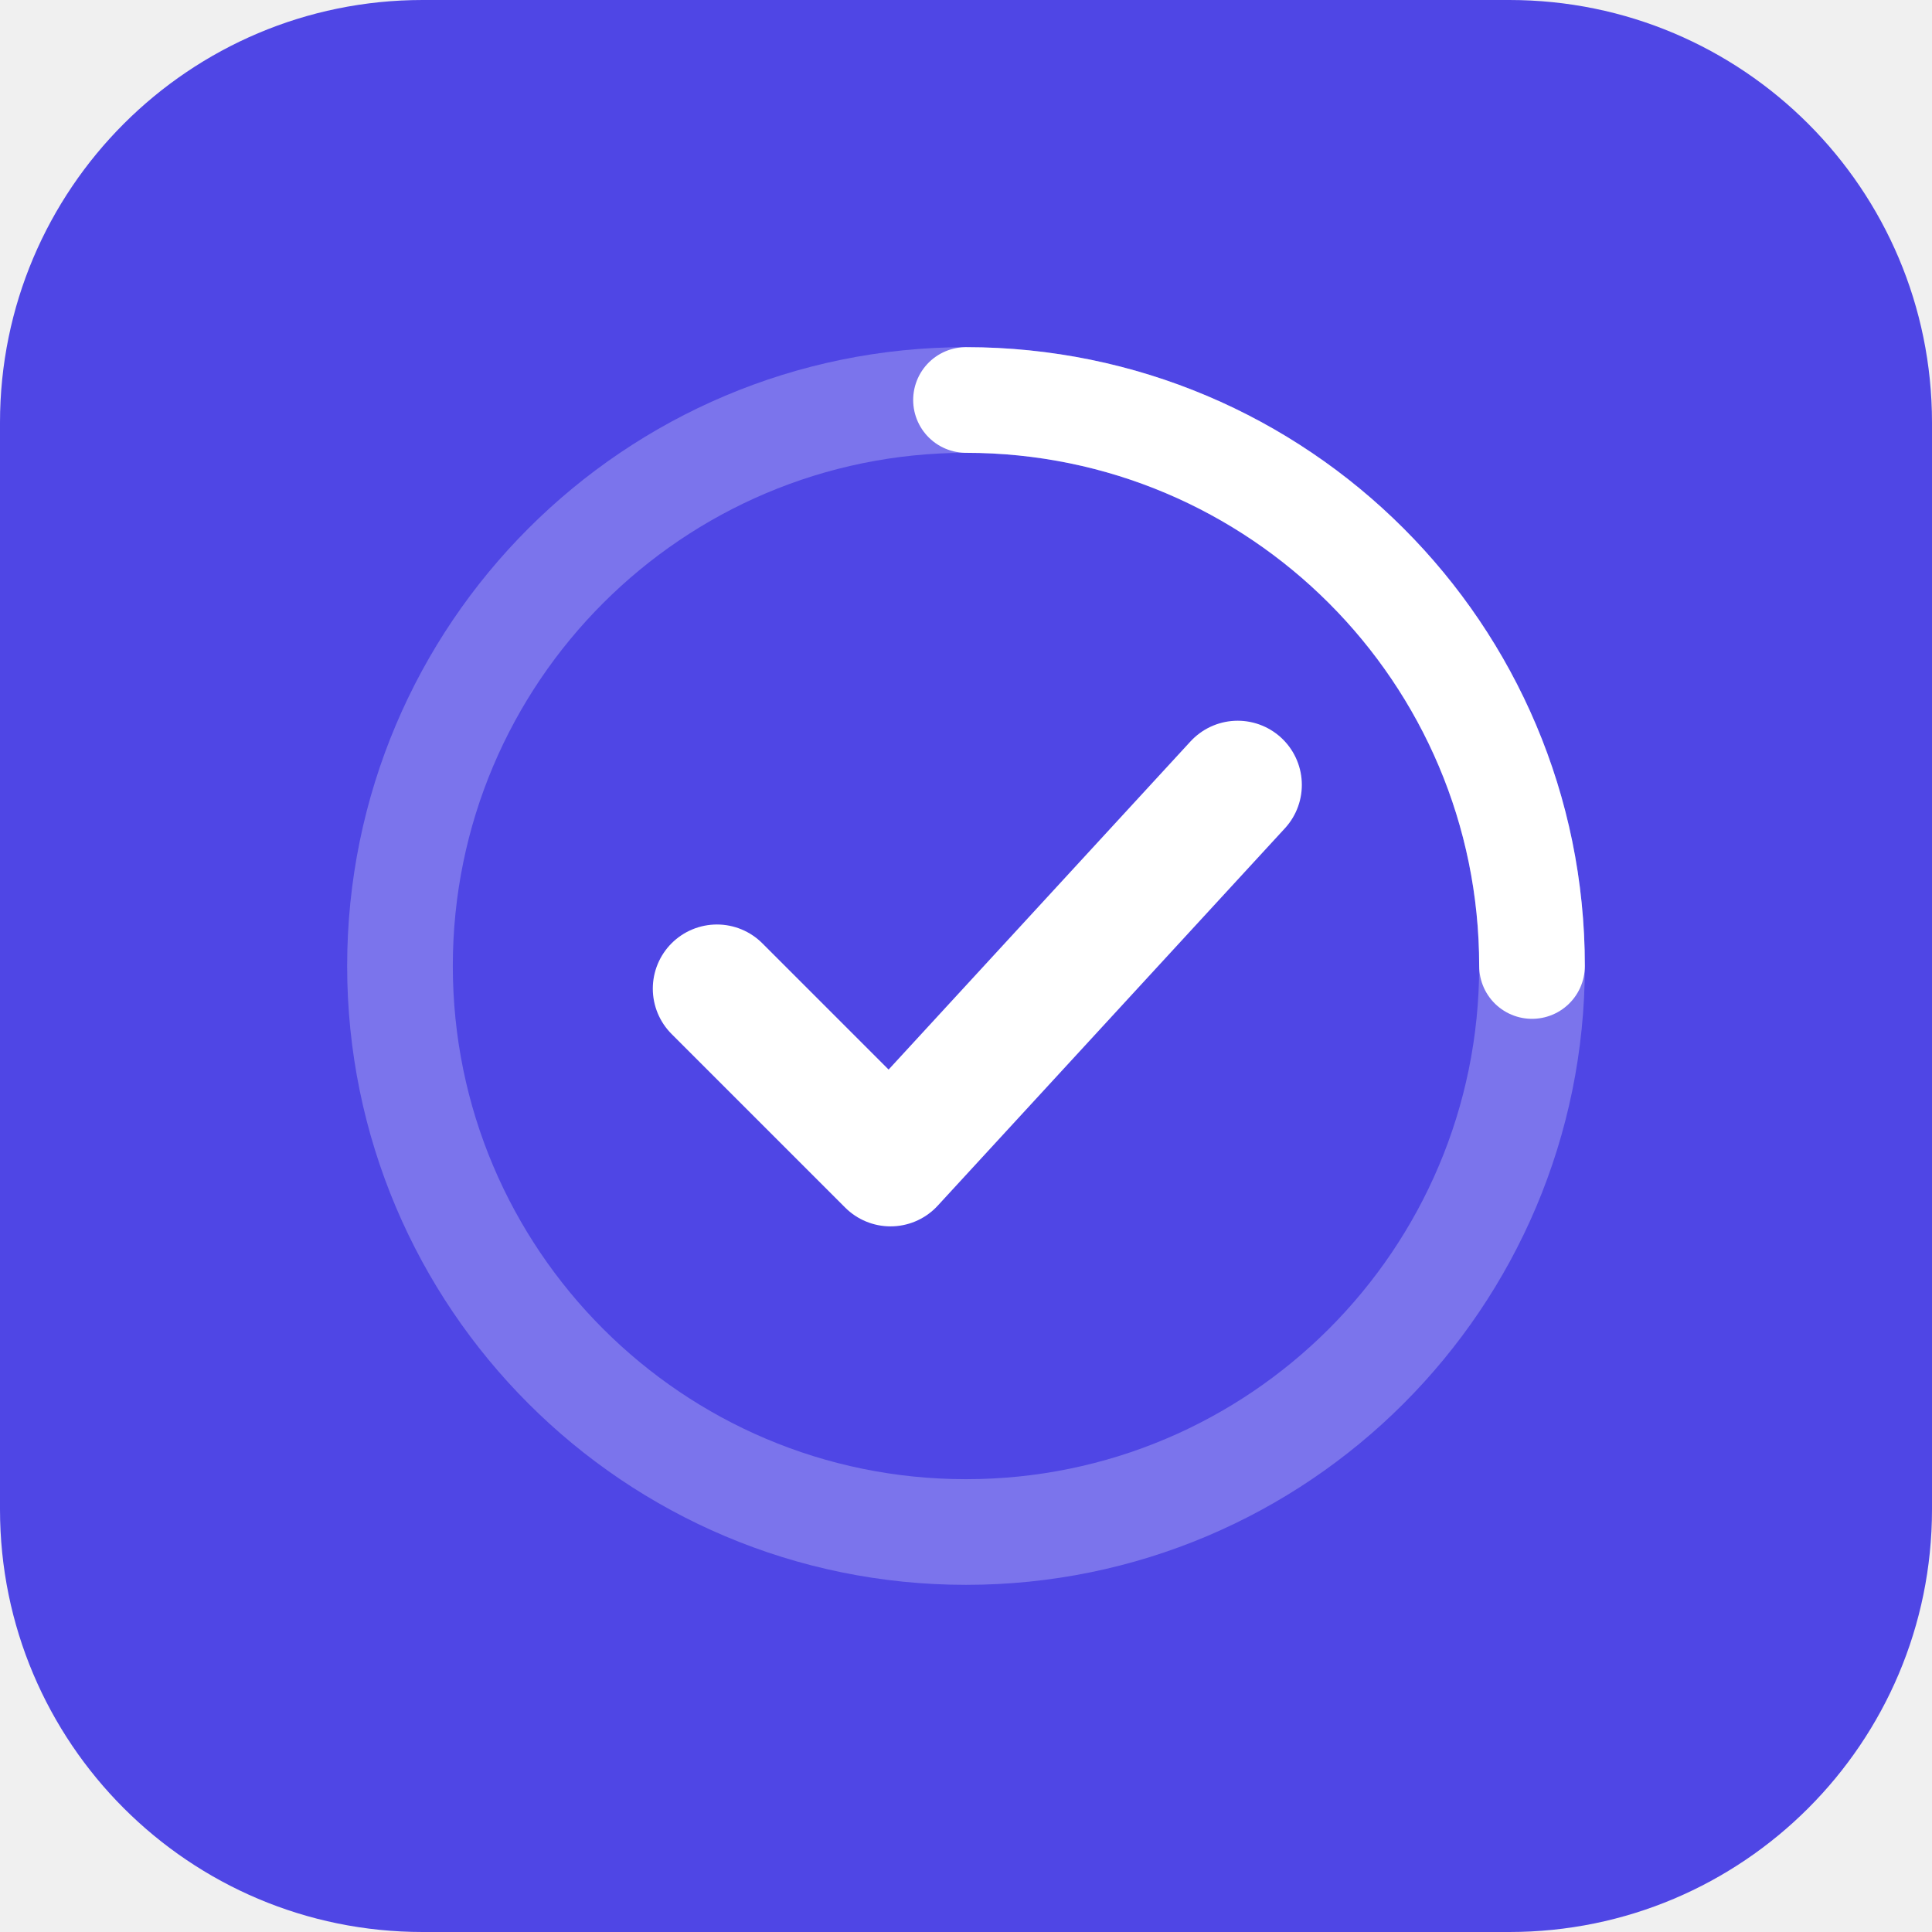
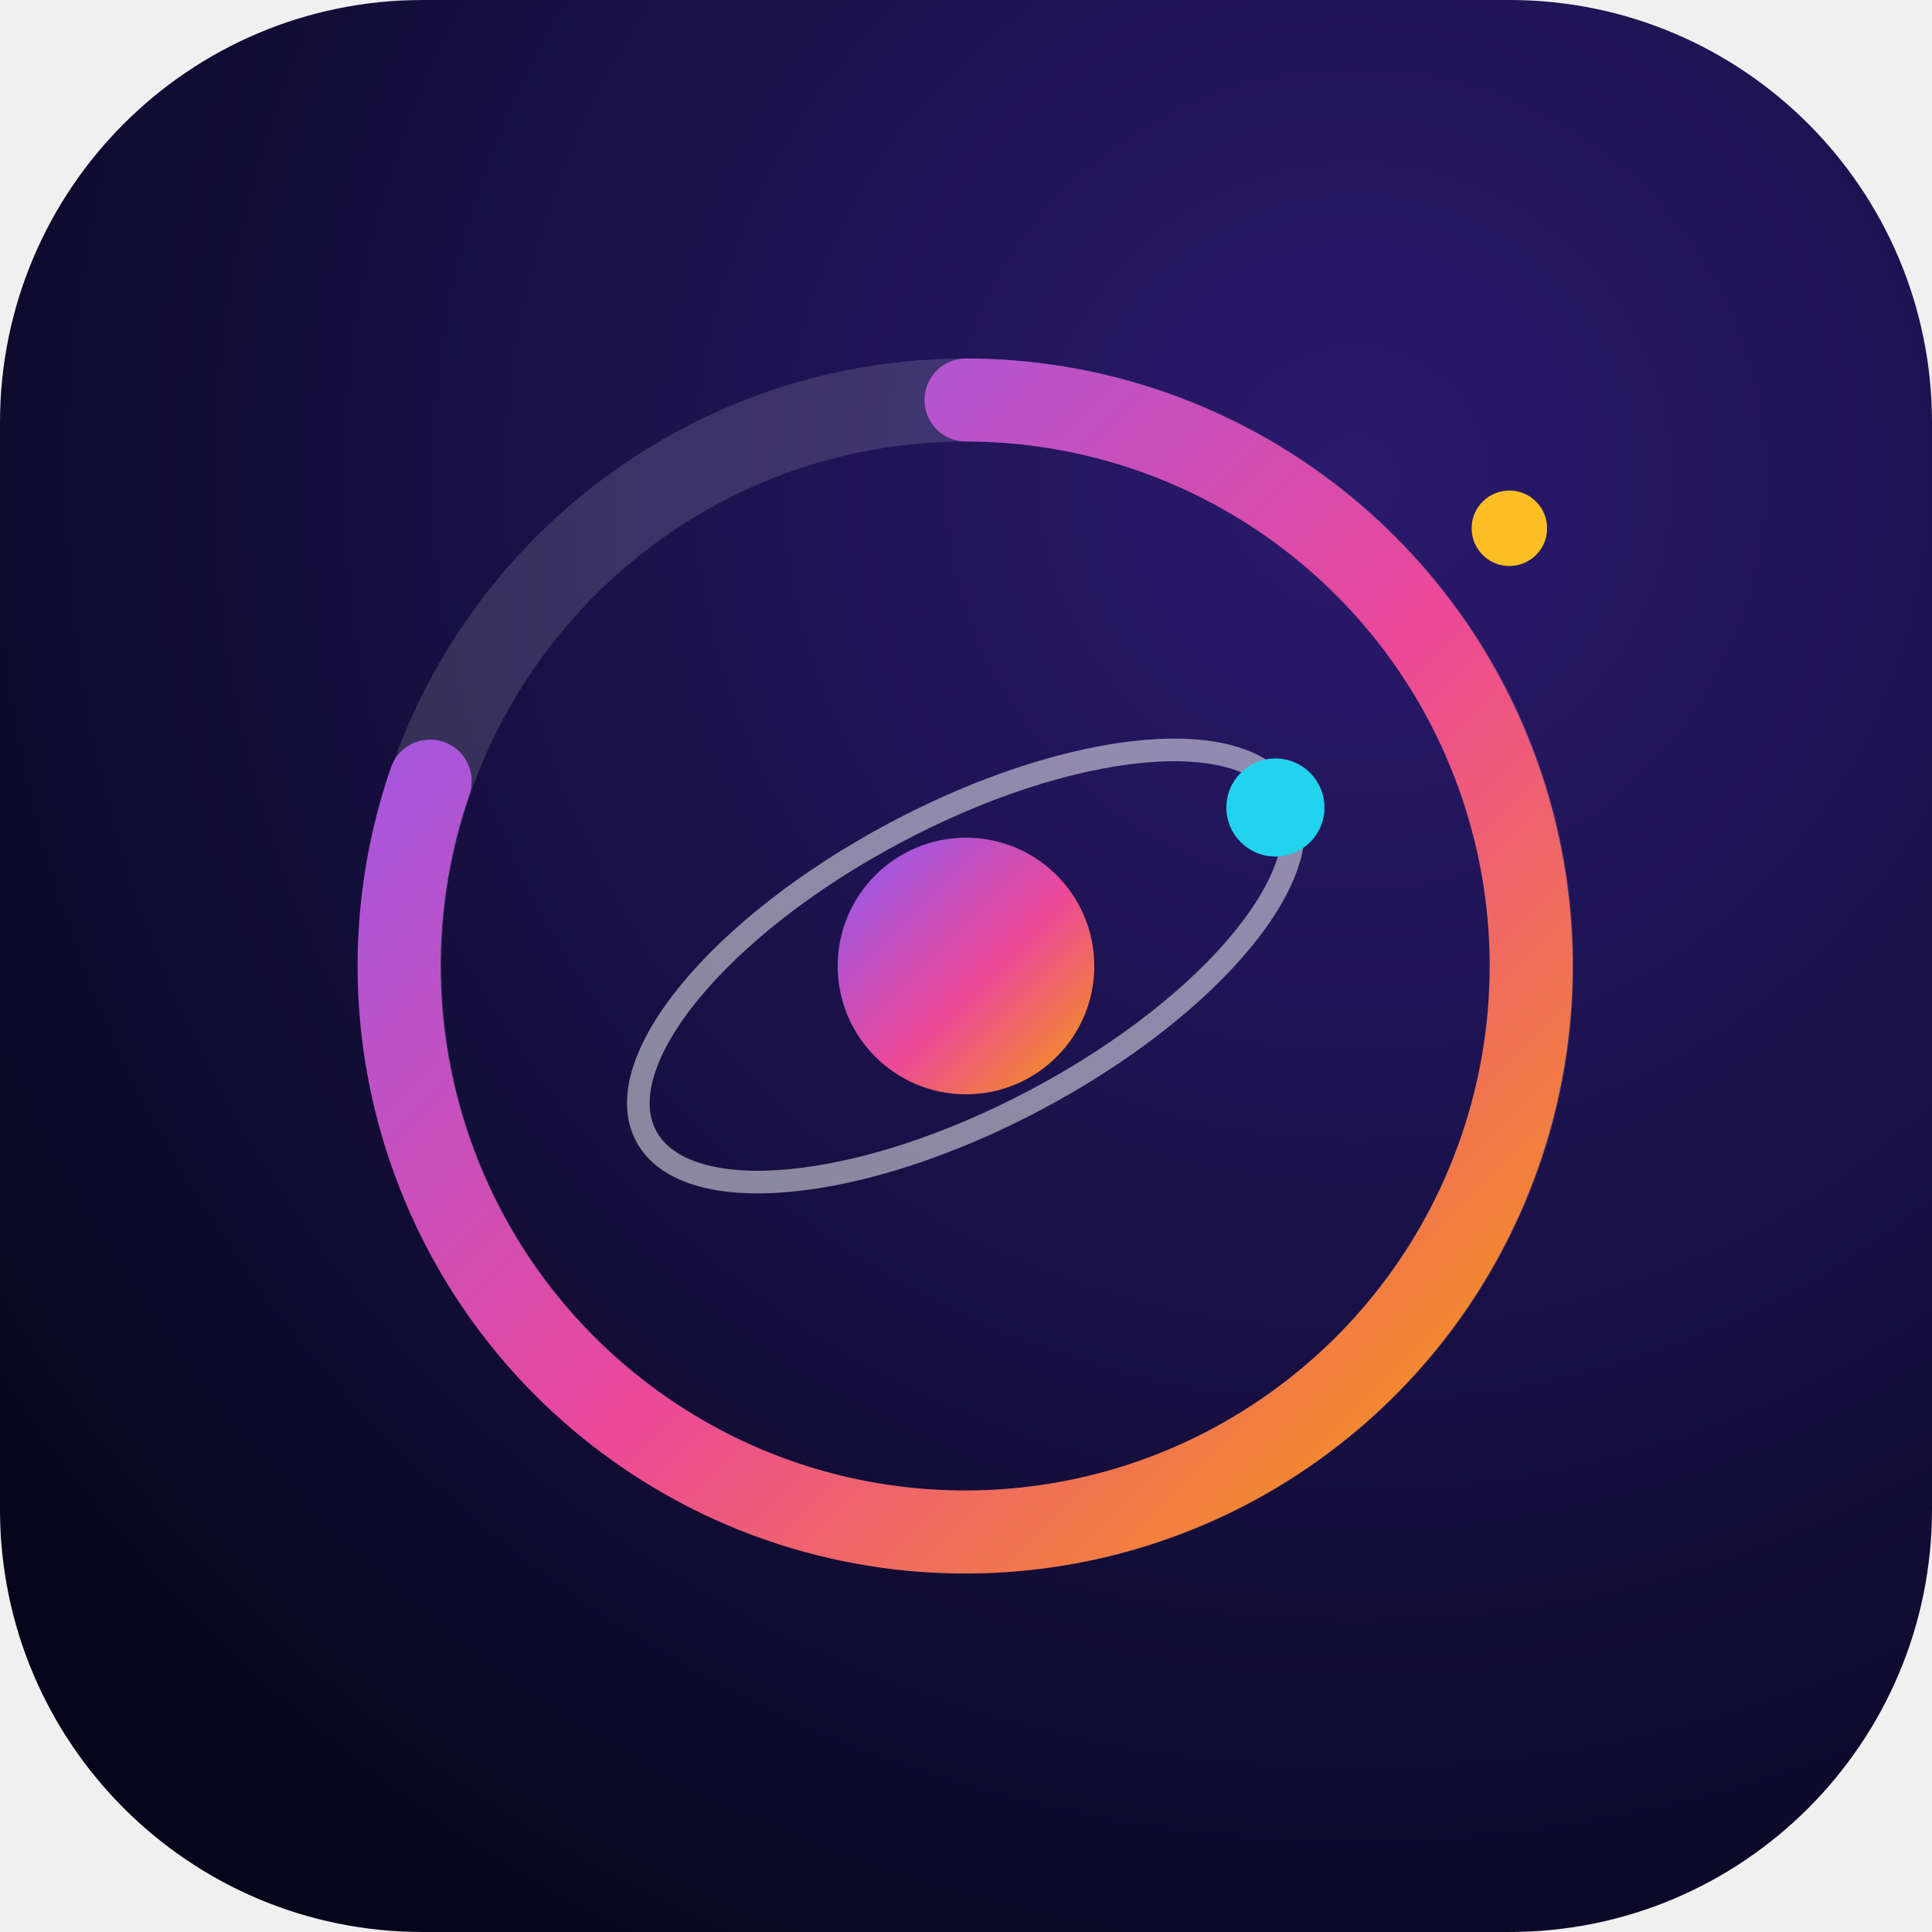
<svg xmlns="http://www.w3.org/2000/svg" viewBox="0 0 512 512">
-   <rect width="512" height="512" rx="112" fill="#4f46e5" />
-   <circle cx="256" cy="256" r="150" fill="none" stroke="#fff" stroke-opacity=".25" stroke-width="28" />
-   <path d="M256 106a150 150 0 0 1 150 150" fill="none" stroke="#fff" stroke-width="28" stroke-linecap="round" />
-   <path d="M190 262l46 46 92-100" fill="none" stroke="#fff" stroke-width="34" stroke-linecap="round" stroke-linejoin="round" />
+   <defs>
+     <linearGradient id="g" x1="0" y1="0" x2="1" y2="1">
+       <stop offset="0" stop-color="#8b5cf6" />
+       <stop offset=".55" stop-color="#ec4899" />
+       <stop offset="1" stop-color="#f59e0b" />
+     </linearGradient>
+     <radialGradient id="bg" cx=".7" cy=".25" r=".9">
+       <stop offset="0" stop-color="#2a1a6e" />
+       <stop offset="1" stop-color="#06061a" />
+     </radialGradient>
+   </defs>
+   <rect width="512" height="512" rx="112" fill="url(#bg)" />
+   <circle cx="256" cy="256" r="150" fill="none" stroke="#fff" stroke-opacity=".14" stroke-width="22" />
+   <path d="M256 106a150 150 0 1 1-142 101" fill="none" stroke="url(#g)" stroke-width="22" stroke-linecap="round" />
+   <ellipse cx="256" cy="256" rx="96" ry="40" fill="none" stroke="#fff" stroke-opacity=".5" stroke-width="6" transform="rotate(-28 256 256)" />
+   <circle cx="256" cy="256" r="34" fill="url(#g)" />
+   <circle cx="338" cy="214" r="13" fill="#22d3ee" />
+   <circle cx="400" cy="140" r="10" fill="#fbbf24" />
</svg>
